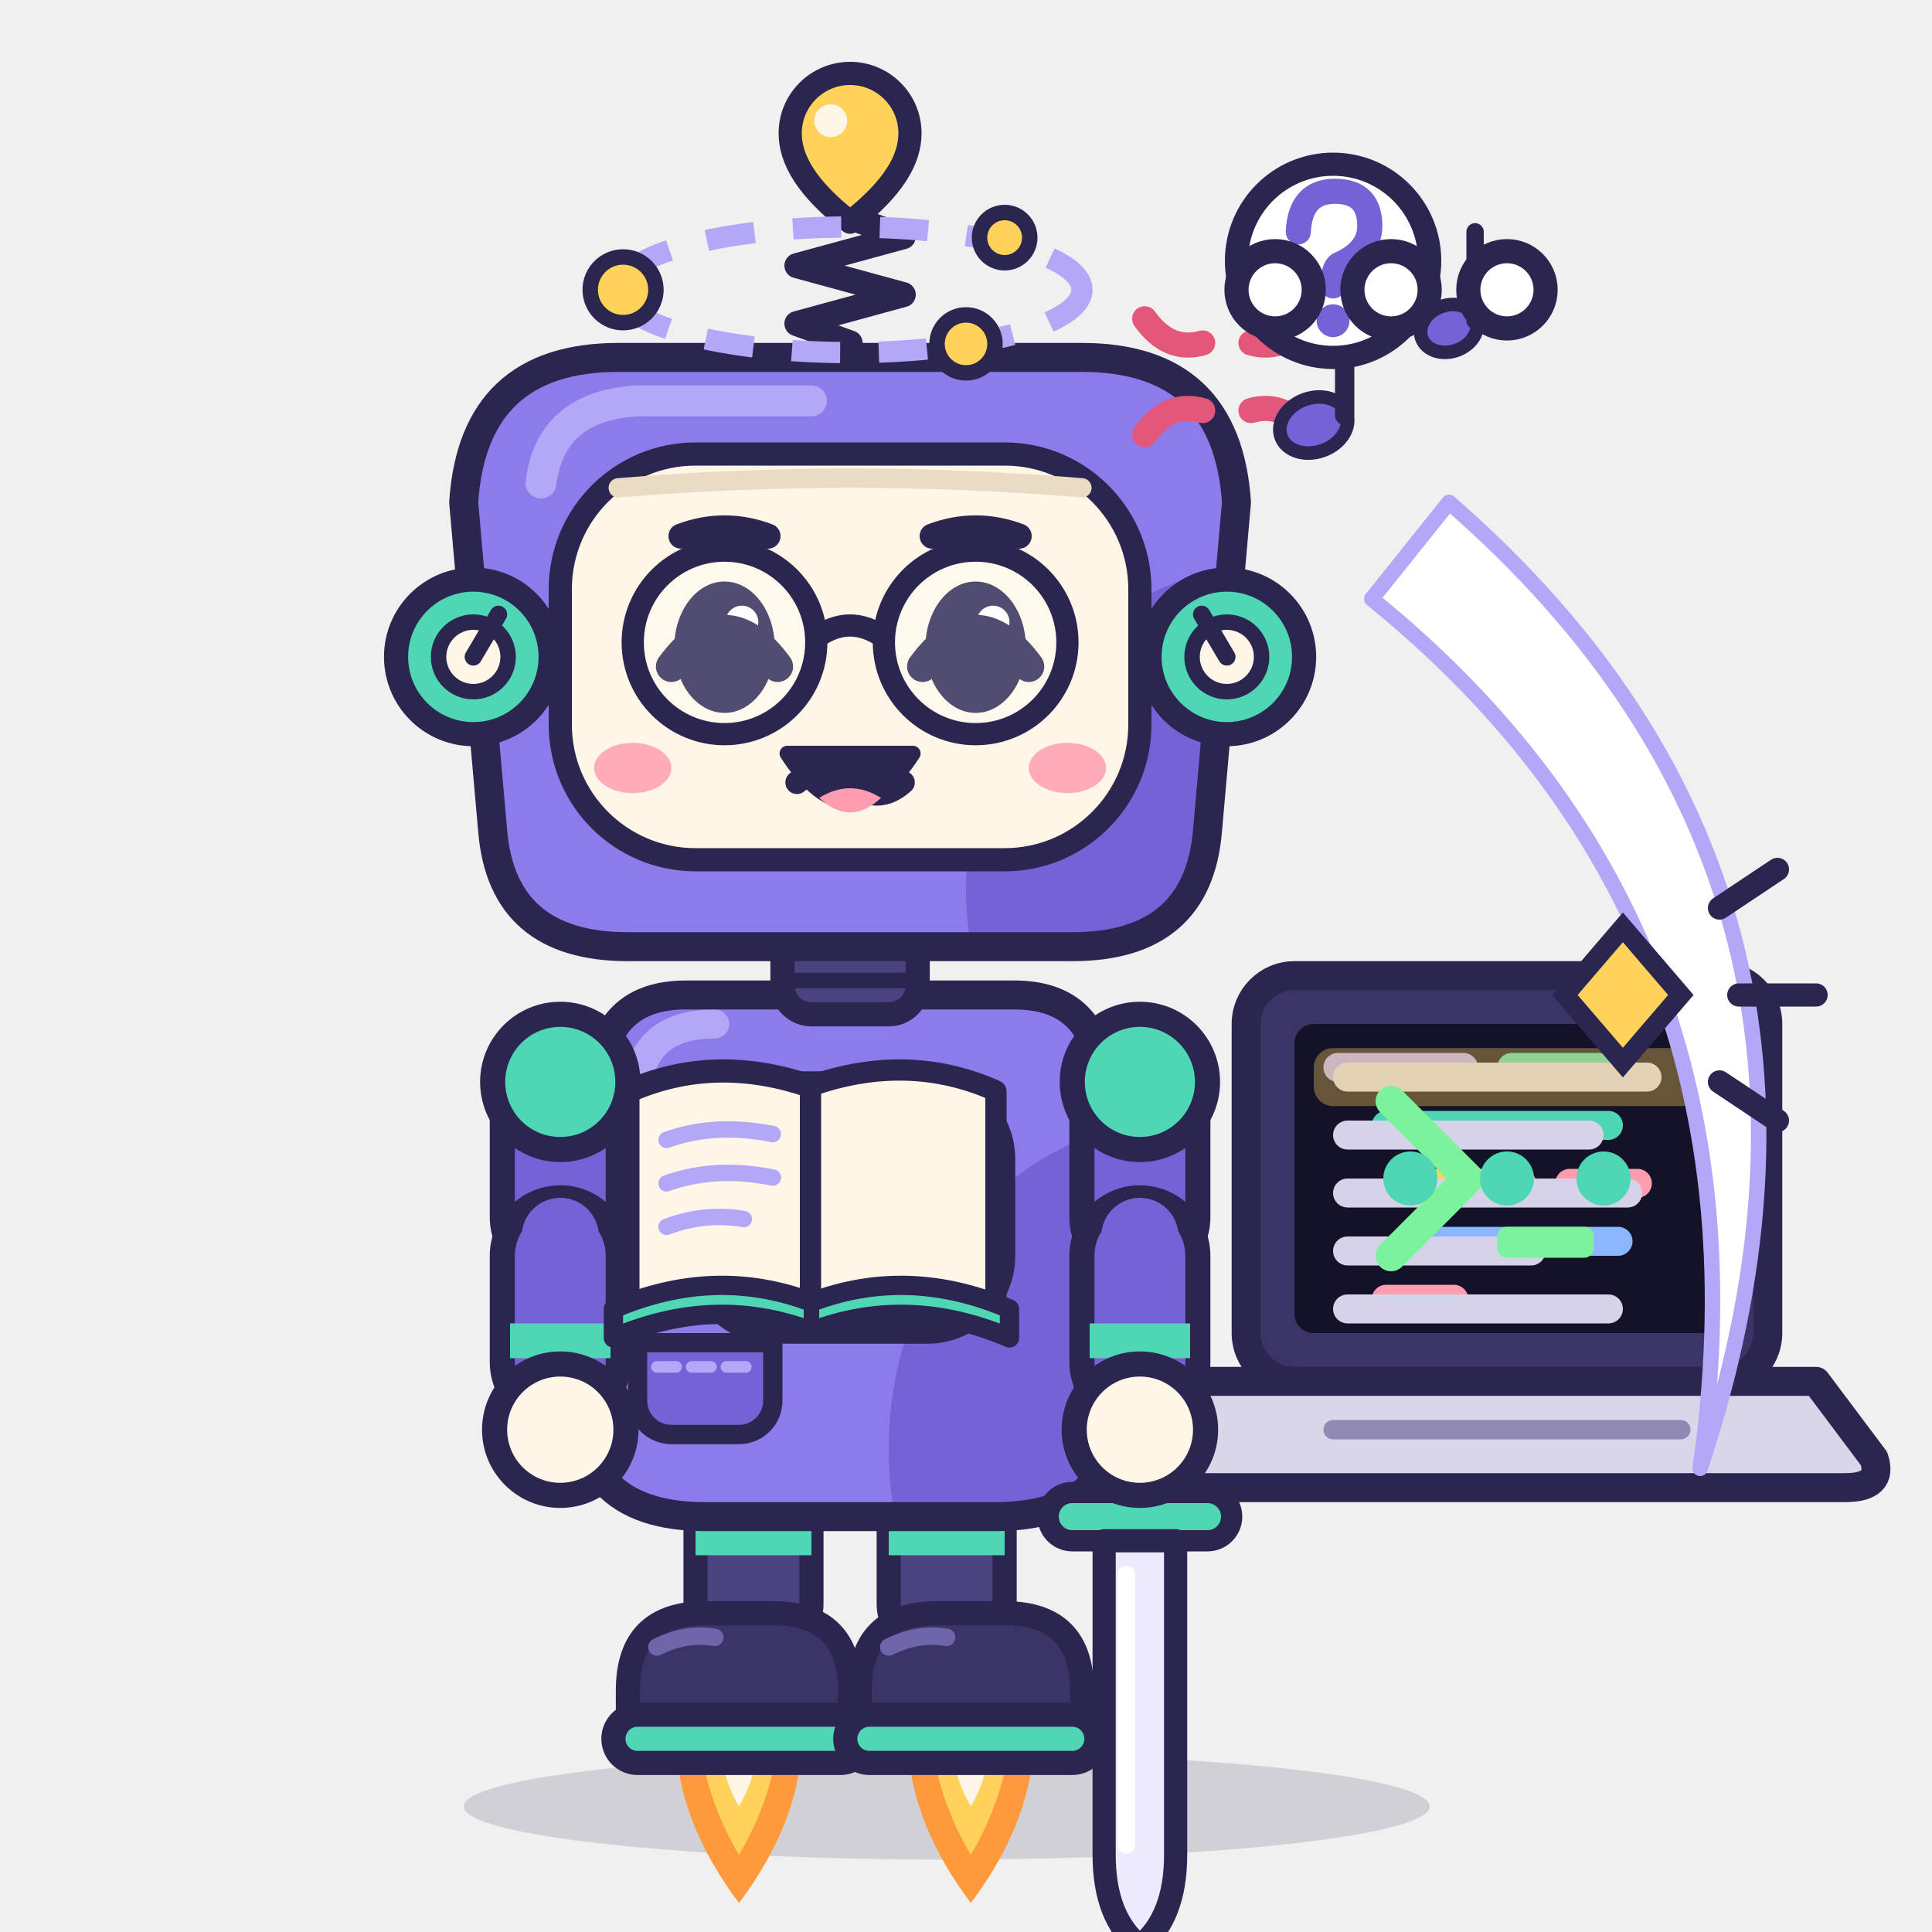
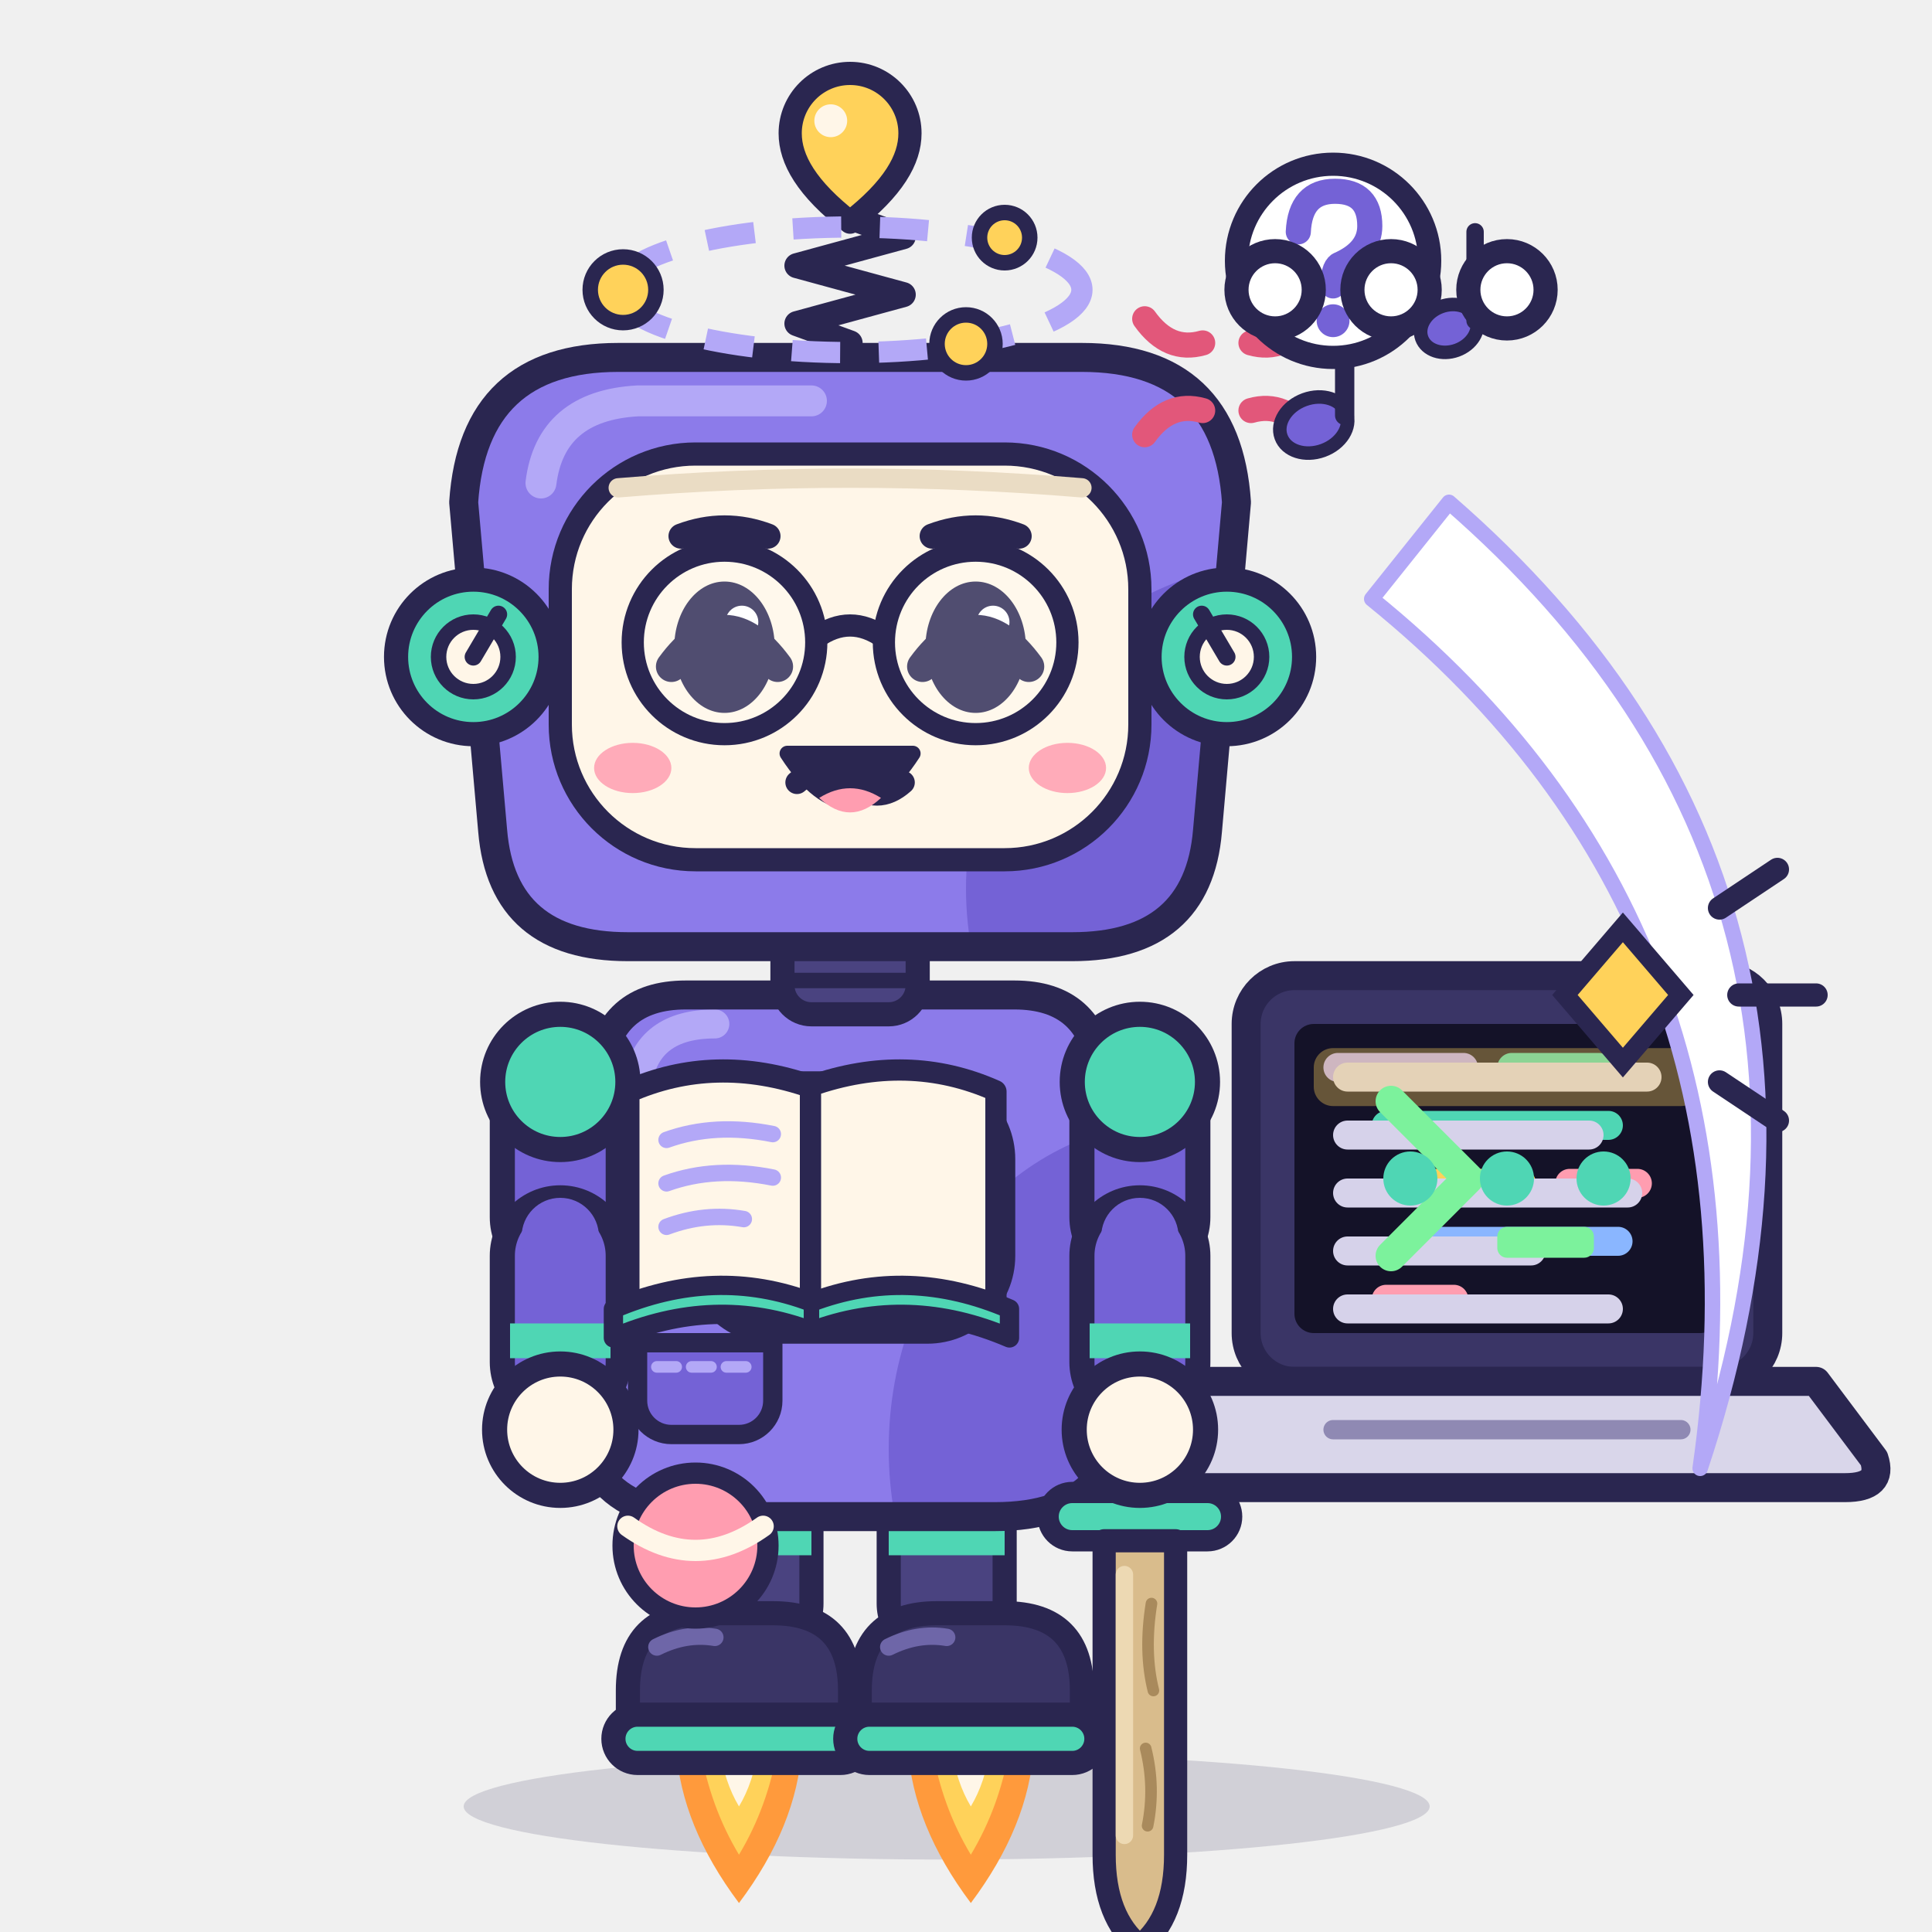
<svg xmlns="http://www.w3.org/2000/svg" viewBox="0 0 200 200" class="rb" role="img" aria-label="A small lilac robot with a laptop">
  <defs>
    <clipPath id="rb-screen-clip">
      <rect x="134" y="106" width="44" height="32" rx="2" />
    </clipPath>
    <clipPath id="rb-head-clip">
      <path d="M64 37 H112 Q127 37 128 52 L125 86 Q124 98 111 98 H65 Q52 98 51 86 L48 52 Q49 37 64 37 Z" />
    </clipPath>
    <clipPath id="rb-body-clip">
      <path d="M71 103 H105 Q113 103 114 111 L116 143 Q117 157 103 157 H73 Q59 157 60 143 L62 111 Q63 103 71 103 Z" />
    </clipPath>
  </defs>
  <ellipse class="rb-shadow" data-nohit="" cx="98" cy="187" rx="50" ry="5.5" fill="#2A2650" opacity=".16" />
  <g class="rb-fly">
    <g class="rb-float">
      <g class="rb-react">
        <g class="rb-figure">
          <g class="rb-legs">
            <g class="rb-leg rb-leg-l">
              <g class="rb-flame rb-flame-l" data-nohit="">
                <g class="rb-flicker">
                  <path d="M70 181 Q70.5 189 76.5 197 Q82.5 189 83 181 Z" fill="#FF9A3C" />
                  <path d="M72.5 181 Q73.5 187 76.5 192 Q79.5 187 80.5 181 Z" fill="#FFD25A" />
                  <path d="M74.5 181 Q75 184.5 76.5 187 Q78 184.5 78.5 181 Z" fill="#FFF6E8" />
                </g>
              </g>
              <rect x="72" y="146" width="12" height="25" rx="5" fill="#4A4380" stroke="#2A2650" stroke-width="2.5" />
              <rect x="72" y="157" width="12" height="4" fill="#4FD6B4" />
              <path d="M65 181 V175 Q65 167 73 167 H80 Q88 167 88 175 V181 Z" fill="#3A3566" stroke="#2A2650" stroke-width="2.5" stroke-linejoin="round" />
              <rect x="63.5" y="177.5" width="26" height="5" rx="2.5" fill="#4FD6B4" stroke="#2A2650" stroke-width="2.5" />
              <path d="M68 170.5 Q71 169 74 169.5" fill="none" stroke="#6E66A8" stroke-width="1.8" stroke-linecap="round" />
            </g>
            <g class="rb-leg rb-leg-r">
              <g class="rb-flame rb-flame-r" data-nohit="">
                <g class="rb-flicker">
                  <path d="M94 181 Q94.5 189 100.5 197 Q106.5 189 107 181 Z" fill="#FF9A3C" />
                  <path d="M96.5 181 Q97.5 187 100.5 192 Q103.5 187 104.5 181 Z" fill="#FFD25A" />
                  <path d="M98.5 181 Q99 184.5 100.5 187 Q102 184.5 102.5 181 Z" fill="#FFF6E8" />
                </g>
              </g>
              <rect x="92" y="146" width="12" height="25" rx="5" fill="#4A4380" stroke="#2A2650" stroke-width="2.5" />
              <rect x="92" y="157" width="12" height="4" fill="#4FD6B4" />
              <path d="M89 181 V175 Q89 167 97 167 H104 Q112 167 112 175 V181 Z" fill="#3A3566" stroke="#2A2650" stroke-width="2.5" stroke-linejoin="round" />
              <rect x="87.5" y="177.5" width="26" height="5" rx="2.5" fill="#4FD6B4" stroke="#2A2650" stroke-width="2.5" />
              <path d="M92 170.5 Q95 169 98 169.5" fill="none" stroke="#6E66A8" stroke-width="1.8" stroke-linecap="round" />
            </g>
          </g>
          <g class="rb-torso">
            <g class="rb-body">
              <path d="M71 103 H105 Q113 103 114 111 L116 143 Q117 157 103 157 H73 Q59 157 60 143 L62 111 Q63 103 71 103 Z" fill="#8C7BEA" />
              <g clip-path="url(#rb-body-clip)">
                <ellipse cx="122" cy="150" rx="30" ry="34" fill="#7462D6" />
                <path d="M66 112 Q67 106 74 106" fill="none" stroke="#B3A8F7" stroke-width="3" stroke-linecap="round" />
              </g>
              <path d="M71 103 H105 Q113 103 114 111 L116 143 Q117 157 103 157 H73 Q59 157 60 143 L62 111 Q63 103 71 103 Z" fill="none" stroke="#2A2650" stroke-width="3" stroke-linejoin="round" />
              <rect x="72" y="112" width="32" height="26" rx="8" fill="#FFF6E8" stroke="#2A2650" stroke-width="2.2" />
              <rect x="76" y="117.5" width="24" height="12" rx="6" fill="#2A2650" />
              <circle class="rb-led" cx="82.2" cy="123.5" r="3.6" fill="#FFD25A" />
              <g class="rb-meter" fill="#4FD6B4">
                <rect x="87.5" y="124.5" width="2.6" height="3" rx="1" />
                <rect x="91.6" y="122.5" width="2.6" height="5" rx="1" />
                <rect x="95.7" y="120.5" width="2.6" height="7" rx="1" />
              </g>
              <path d="M78 133.5 H98" stroke="#E2D5BE" stroke-width="2" stroke-linecap="round" />
              <path class="rb-pocket" d="M66 139 H80 V145 A3.5 3.5 0 0 1 76.5 148.5 H69.5 A3.5 3.5 0 0 1 66 145 Z" fill="#7462D6" stroke="#2A2650" stroke-width="2" stroke-linejoin="round" />
              <path d="M68 141.5 H78" stroke="#B3A8F7" stroke-width="1.2" stroke-dasharray="2 1.6" stroke-linecap="round" />
            </g>
            <rect class="rb-neck" x="81" y="93" width="14" height="12" rx="3" fill="#4A4380" stroke="#2A2650" stroke-width="2.5" />
            <path d="M82 98 H94 M82 101.5 H94" stroke="#2A2650" stroke-width="1.6" />
            <g class="rb-head">
              <g class="rb-antenna">
                <path d="M88 39 V35.5 L82.5 33.5 L93.5 30.5 L82.5 27.5 L93.5 24.5 L88 22.5" fill="none" stroke="#2A2650" stroke-width="2.6" stroke-linecap="round" stroke-linejoin="round" />
                <path class="rb-antenna-ball" d="M88 23 C83.5 19.5 81.8 16.5 81.8 13.8 A6.2 6.2 0 1 1 94.2 13.8 C94.2 16.5 92.5 19.5 88 23 Z" fill="#FFD25A" stroke="#2A2650" stroke-width="2.4" stroke-linejoin="round" />
                <circle cx="86" cy="12.5" r="1.7" fill="#FFF6E8" />
              </g>
              <path d="M64 37 H112 Q127 37 128 52 L125 86 Q124 98 111 98 H65 Q52 98 51 86 L48 52 Q49 37 64 37 Z" fill="#8C7BEA" />
              <g clip-path="url(#rb-head-clip)">
                <ellipse cx="134" cy="92" rx="34" ry="34" fill="#7462D6" />
                <path d="M56 50 Q57 42 66 41.5 H84" fill="none" stroke="#B3A8F7" stroke-width="3.2" stroke-linecap="round" />
              </g>
              <path d="M64 37 H112 Q127 37 128 52 L125 86 Q124 98 111 98 H65 Q52 98 51 86 L48 52 Q49 37 64 37 Z" fill="none" stroke="#2A2650" stroke-width="3" stroke-linejoin="round" />
              <rect class="rb-visor" x="58" y="47" width="60" height="42" rx="14" fill="#FFF6E8" stroke="#2A2650" stroke-width="2.4" />
              <path d="M64 50.5 Q88 48.5 112 50.5" fill="none" stroke="#EADCC4" stroke-width="2" stroke-linecap="round" />
              <g class="rb-face">
                <g class="rb-brows" fill="none" stroke="#2A2650" stroke-width="2.6" stroke-linecap="round">
                  <path class="rb-brow rb-brow-l" d="M70.5 55.5 Q75 53.8 79.5 55.5" />
                  <path class="rb-brow rb-brow-r" d="M96.5 55.5 Q101 53.8 105.5 55.5" />
                </g>
                <g class="rb-look">
                  <g class="rb-eyes">
                    <ellipse cx="75" cy="67" rx="5.2" ry="6.8" fill="#2A2650" />
                    <ellipse cx="101" cy="67" rx="5.2" ry="6.8" fill="#2A2650" />
                    <circle cx="76.8" cy="64.4" r="1.7" fill="#FFFFFF" />
                    <circle cx="102.8" cy="64.4" r="1.7" fill="#FFFFFF" />
                  </g>
                  <g class="rb-eyes-happy" fill="none" stroke="#2A2650" stroke-width="3.2" stroke-linecap="round">
                    <path d="M69.5 69 Q75 61.5 80.5 69" />
                    <path d="M95.5 69 Q101 61.5 106.5 69" />
                  </g>
                </g>
                <path class="rb-mouth" d="M83 79 Q88 83.5 93 79" fill="none" stroke="#2A2650" stroke-width="2.6" stroke-linecap="round" />
                <ellipse class="rb-mouth-o" cx="88" cy="80.5" rx="2.4" ry="2.9" fill="#2A2650" />
                <path class="rb-mouth-worry" d="M82.5 81 Q85.2 78.6 88 81 Q90.8 83.4 93.5 81" fill="none" stroke="#2A2650" stroke-width="2.4" stroke-linecap="round" stroke-linejoin="round" />
                <g class="rb-mouth-grin">
                  <path d="M81.5 78 Q88 88 94.5 78 Z" fill="#2A2650" stroke="#2A2650" stroke-width="1.6" stroke-linejoin="round" />
                  <path d="M84.8 82.6 Q88 80.6 91.2 82.6 Q88 85.6 84.8 82.6 Z" fill="#FF9DB0" />
                </g>
                <ellipse class="rb-cheek" cx="65.5" cy="79.5" rx="4" ry="2.6" fill="#FF9DB0" opacity=".85" />
                <ellipse class="rb-cheek" cx="110.5" cy="79.5" rx="4" ry="2.6" fill="#FF9DB0" opacity=".85" />
              </g>
              <g class="rb-ear">
                <circle cx="49" cy="68" r="8" fill="#4FD6B4" stroke="#2A2650" stroke-width="2.5" />
                <circle cx="49" cy="68" r="3.6" fill="#FFF6E8" stroke="#2A2650" stroke-width="1.6" />
                <path class="rb-dial rb-dial-l" d="M49 68 L51.6 63.6" stroke="#2A2650" stroke-width="1.8" stroke-linecap="round" />
              </g>
              <g class="rb-ear">
                <circle cx="127" cy="68" r="8" fill="#4FD6B4" stroke="#2A2650" stroke-width="2.5" />
                <circle cx="127" cy="68" r="3.6" fill="#FFF6E8" stroke="#2A2650" stroke-width="1.6" />
                <path class="rb-dial rb-dial-r" d="M127 68 L124.4 63.6" stroke="#2A2650" stroke-width="1.8" stroke-linecap="round" />
              </g>
              <g class="rb-glasses" data-nohit="" fill="none" stroke="#2A2650" stroke-width="2.3">
                <circle cx="75" cy="66.5" r="9.5" fill="#FFFFFF" fill-opacity=".18" />
                <circle cx="101" cy="66.5" r="9.5" fill="#FFFFFF" fill-opacity=".18" />
                <path d="M84.5 66 Q88 63.5 91.5 66" />
              </g>
              <g class="rb-anger" data-nohit="" fill="none" stroke="#E2577A" stroke-width="2.6" stroke-linecap="round">
                <path d="M118.5 33 Q121 36.5 124.5 35.5" />
                <path d="M129.5 35.5 Q133 36.5 135.5 33" />
                <path d="M118.5 45 Q121 41.5 124.5 42.5" />
                <path d="M129.5 42.5 Q133 41.5 135.5 45" />
              </g>
              <g class="rb-dizzy" data-nohit="">
                <ellipse cx="88" cy="30" rx="24" ry="6.5" fill="none" stroke="#B3A8F7" stroke-width="2.2" stroke-dasharray="5 4" />
                <g class="rb-dizzy-dots" fill="#FFD25A" stroke="#2A2650" stroke-width="1.6">
                  <circle cx="64.5" cy="30" r="3.4" />
                  <circle cx="100" cy="35.6" r="3" />
                  <circle cx="104" cy="24.6" r="2.6" />
                </g>
              </g>
              <g class="rb-notes" data-nohit="" fill="#7462D6" stroke="#2A2650" stroke-width="1.4">
                <g class="rb-note-1">
                  <ellipse cx="136" cy="44" rx="3.6" ry="2.8" transform="rotate(-20 136 44)" />
                  <path d="M139.2 43 V31.5 L145 33.5" fill="none" stroke="#2A2650" stroke-width="2" stroke-linecap="round" stroke-linejoin="round" />
                </g>
                <g class="rb-note-2">
                  <ellipse cx="150" cy="34" rx="3" ry="2.4" transform="rotate(-20 150 34)" />
                  <path d="M152.7 33.2 V24" fill="none" stroke="#2A2650" stroke-width="1.8" stroke-linecap="round" />
                </g>
              </g>
              <g class="rb-question" data-nohit="">
                <circle cx="138" cy="27" r="10" fill="#FFFFFF" stroke="#2A2650" stroke-width="2.4" />
                <path d="M134.4 24 Q134.6 19.8 138.2 19.8 Q141.8 19.8 141.8 23.4 Q141.8 26 138.6 27.4 Q138 27.8 138 29.6" fill="none" stroke="#7462D6" stroke-width="2.6" stroke-linecap="round" stroke-linejoin="round" />
                <circle cx="138" cy="33.2" r="1.7" fill="#7462D6" />
              </g>
            </g>
            <g class="rb-arm rb-arm-back">
              <rect x="52" y="106" width="12" height="26" rx="6" fill="#7462D6" stroke="#2A2650" stroke-width="2.6" />
              <g class="rb-forearm rb-forearm-back">
                <rect x="52" y="124" width="12" height="23" rx="6" fill="#7462D6" stroke="#2A2650" stroke-width="2.6" />
                <rect x="52.8" y="137" width="10.4" height="3.6" fill="#4FD6B4" />
                <circle cx="58" cy="128" r="4" fill="#7462D6" />
                <circle cx="58" cy="148" r="6.8" fill="#FFF6E8" stroke="#2A2650" stroke-width="2.6" />
              </g>
              <circle cx="58" cy="112" r="7" fill="#4FD6B4" stroke="#2A2650" stroke-width="2.6" />
+             </g>
+             <g class="rb-ball" data-nohit="">
+               <circle cx="72" cy="160" r="7.5" fill="#FF9DB0" stroke="#2A2650" stroke-width="2.2" />
+               <path d="M65 158 Q72 163 79 158" fill="none" stroke="#FFF6E8" stroke-width="2.2" stroke-linecap="round" />
            </g>
            <g class="rb-book" data-nohit="">
              <path d="M65 113 Q74 109 84 112.5 V136 Q74 132.5 65 136.5 Z" fill="#FFF6E8" stroke="#2A2650" stroke-width="2.4" stroke-linejoin="round" />
              <path d="M84 112.5 Q94 109 103 113 V136.5 Q94 132.5 84 136 Z" fill="#FFFFFF" stroke="#2A2650" stroke-width="2.4" stroke-linejoin="round" />
              <path d="M69 118 Q74 116.2 80 117.4 M69 122.5 Q74 120.7 80 121.9 M69 127 Q73 125.5 77 126.2 M88 117.4 Q94 116.2 99 118 M88 121.9 Q94 120.7 99 122.5" fill="none" stroke="#B3A8F7" stroke-width="1.7" stroke-linecap="round" />
              <path class="rb-book-page" d="M84 112.5 Q94 109 103 113 V136.5 Q94 132.5 84 136 Z" fill="#FFF6E8" stroke="#2A2650" stroke-width="2" stroke-linejoin="round" />
              <path d="M63.5 135.5 Q74 131 84 134.8 Q94 131 104.5 135.5 L104.5 138.5 Q94 134 84 137.8 Q74 134 63.5 138.5 Z" fill="#4FD6B4" stroke="#2A2650" stroke-width="2" stroke-linejoin="round" />
              <path d="M84 112.5 V137.6" stroke="#2A2650" stroke-width="1.6" />
            </g>
            <g class="rb-laptop">
              <g class="rb-lid">
                <rect x="129" y="101" width="54" height="42" rx="5" fill="#3A3566" stroke="#2A2650" stroke-width="3" />
                <rect x="134" y="106" width="44" height="32" rx="2" fill="#141228" />
                <g clip-path="url(#rb-screen-clip)" data-nohit="">
                  <g class="rb-code">
                    <rect x="137" y="109" width="16" height="3" rx="1.5" fill="#B3A8F7" />
                    <rect x="155" y="109" width="12" height="3" rx="1.5" fill="#4FD6B4" />
                    <rect x="142" y="115" width="26" height="3" rx="1.5" fill="#4FD6B4" />
                    <rect x="147" y="121" width="12" height="3" rx="1.5" fill="#FFD25A" />
                    <rect x="161" y="121" width="10" height="3" rx="1.5" fill="#FF9DB0" />
                    <rect x="147" y="127" width="22" height="3" rx="1.5" fill="#8AB6FF" />
                    <rect x="142" y="133" width="10" height="3" rx="1.5" fill="#FF9DB0" />
                    <rect x="137" y="139" width="6" height="3" rx="1.5" fill="#B3A8F7" />
                    <rect x="137" y="145" width="24" height="3" rx="1.5" fill="#4FD6B4" />
                    <rect x="142" y="151" width="16" height="3" rx="1.5" fill="#FFD25A" />
                    <rect x="137" y="157" width="16" height="3" rx="1.5" fill="#B3A8F7" />
                    <rect x="155" y="157" width="12" height="3" rx="1.5" fill="#4FD6B4" />
                    <rect x="142" y="163" width="26" height="3" rx="1.5" fill="#4FD6B4" />
                    <rect x="147" y="169" width="12" height="3" rx="1.5" fill="#FFD25A" />
                    <rect x="161" y="169" width="10" height="3" rx="1.5" fill="#FF9DB0" />
                    <rect x="147" y="175" width="22" height="3" rx="1.5" fill="#8AB6FF" />
                    <rect x="142" y="181" width="10" height="3" rx="1.5" fill="#FF9DB0" />
                    <rect x="137" y="187" width="6" height="3" rx="1.5" fill="#B3A8F7" />
                    <rect x="137" y="193" width="24" height="3" rx="1.5" fill="#4FD6B4" />
                    <rect x="142" y="199" width="16" height="3" rx="1.5" fill="#FFD25A" />
                  </g>
                  <g class="rb-page">
                    <rect x="138" y="110" width="34" height="3" rx="1.5" fill="#D6D2EA" />
                    <rect x="138" y="116" width="28" height="3" rx="1.5" fill="#D6D2EA" />
                    <rect x="138" y="122" width="32" height="3" rx="1.5" fill="#D6D2EA" />
                    <rect x="138" y="128" width="22" height="3" rx="1.5" fill="#D6D2EA" />
                    <rect x="138" y="134" width="30" height="3" rx="1.5" fill="#D6D2EA" />
                    <rect class="rb-highlight" x="136" y="108.5" width="40" height="6" rx="2" fill="#FFD25A" opacity=".35" />
                  </g>
                  <g class="rb-prompt">
                    <path d="M144 114 L152 122 L144 130" fill="none" stroke="#7CF29C" stroke-width="3.2" stroke-linecap="round" stroke-linejoin="round" />
                    <rect class="rb-cursor" x="155" y="127" width="10" height="3.2" rx="1" fill="#7CF29C" />
                  </g>
                  <g class="rb-spinner" fill="#4FD6B4">
                    <circle class="rb-dot rb-dot-1" cx="146" cy="122" r="2.8" />
                    <circle class="rb-dot rb-dot-2" cx="156" cy="122" r="2.8" />
                    <circle class="rb-dot rb-dot-3" cx="166" cy="122" r="2.8" />
                  </g>
                </g>
              </g>
              <path class="rb-base" d="M124 143 H188 L194 151 Q195 154 191 154 H121 Q117 154 118 151 Z" fill="#D9D6EA" stroke="#2A2650" stroke-width="3" stroke-linejoin="round" />
              <path d="M138 148 H174" stroke="#8F89B3" stroke-width="2" stroke-linecap="round" />
            </g>
            <g class="rb-arm rb-arm-front">
              <rect x="112" y="106" width="12" height="26" rx="6" fill="#7462D6" stroke="#2A2650" stroke-width="2.6" />
              <g class="rb-forearm rb-forearm-front">
                <rect x="112" y="124" width="12" height="23" rx="6" fill="#7462D6" stroke="#2A2650" stroke-width="2.6" />
                <rect x="112.8" y="137" width="10.4" height="3.6" fill="#4FD6B4" />
                <circle cx="118" cy="128" r="4" fill="#7462D6" />
                <g class="rb-sword" data-nohit="">
                  <rect x="115" y="141" width="6" height="14" rx="2" fill="#2A2650" />
                  <rect x="108.5" y="154.5" width="19" height="5" rx="2.5" fill="#4FD6B4" stroke="#2A2650" stroke-width="2.2" />
-                   <path d="M114.3 159.5 H121.7 V192 Q121.7 198.5 118 201.5 Q114.3 198.5 114.3 192 Z" fill="#EEEAFE" stroke="#2A2650" stroke-width="2.4" stroke-linejoin="round" />
-                   <path d="M116.6 163 V191" stroke="#FFFFFF" stroke-width="1.8" stroke-linecap="round" />
+                   <path d="M114.3 159.5 H121.7 V192 Q121.7 198.5 118 201.5 Q114.3 198.5 114.3 192 Z" fill="#D9BC8C" stroke="#2A2650" stroke-width="2.4" stroke-linejoin="round" />
+                   <path d="M116.4 163 V190" stroke="#EDD9B3" stroke-width="1.8" stroke-linecap="round" />
+                   <path d="M119.2 166 Q118.4 171 119.4 175 M118.6 181 Q119.6 185 118.8 189" fill="none" stroke="#A98A5C" stroke-width="1.2" stroke-linecap="round" />
                </g>
                <circle cx="118" cy="148" r="6.8" fill="#FFF6E8" stroke="#2A2650" stroke-width="2.6" />
              </g>
              <circle cx="118" cy="112" r="7" fill="#4FD6B4" stroke="#2A2650" stroke-width="2.6" />
            </g>
          </g>
          <path class="rb-swoosh" data-nohit="" d="M150 52 Q196 92 176 152 Q184 96 142 62 Z" fill="#FFFFFF" stroke="#B3A8F7" stroke-width="1.6" stroke-linejoin="round" />
          <g class="rb-clang" data-nohit="">
            <path d="M168 96 L174 103 L168 110 L162 103 Z" fill="#FFD25A" stroke="#2A2650" stroke-width="2" />
            <path d="M178 94 L184 90 M180 103 H188 M178 112 L184 116" stroke="#2A2650" stroke-width="2.4" stroke-linecap="round" />
          </g>
          <g class="rb-thought" data-nohit="" fill="#FFFFFF" stroke="#2A2650" stroke-width="2.5">
            <circle class="rb-thought-dot rb-thought-1" cx="132" cy="30" r="4" />
            <circle class="rb-thought-dot rb-thought-2" cx="144" cy="30" r="4" />
            <circle class="rb-thought-dot rb-thought-3" cx="156" cy="30" r="4" />
          </g>
        </g>
      </g>
    </g>
  </g>
</svg>
